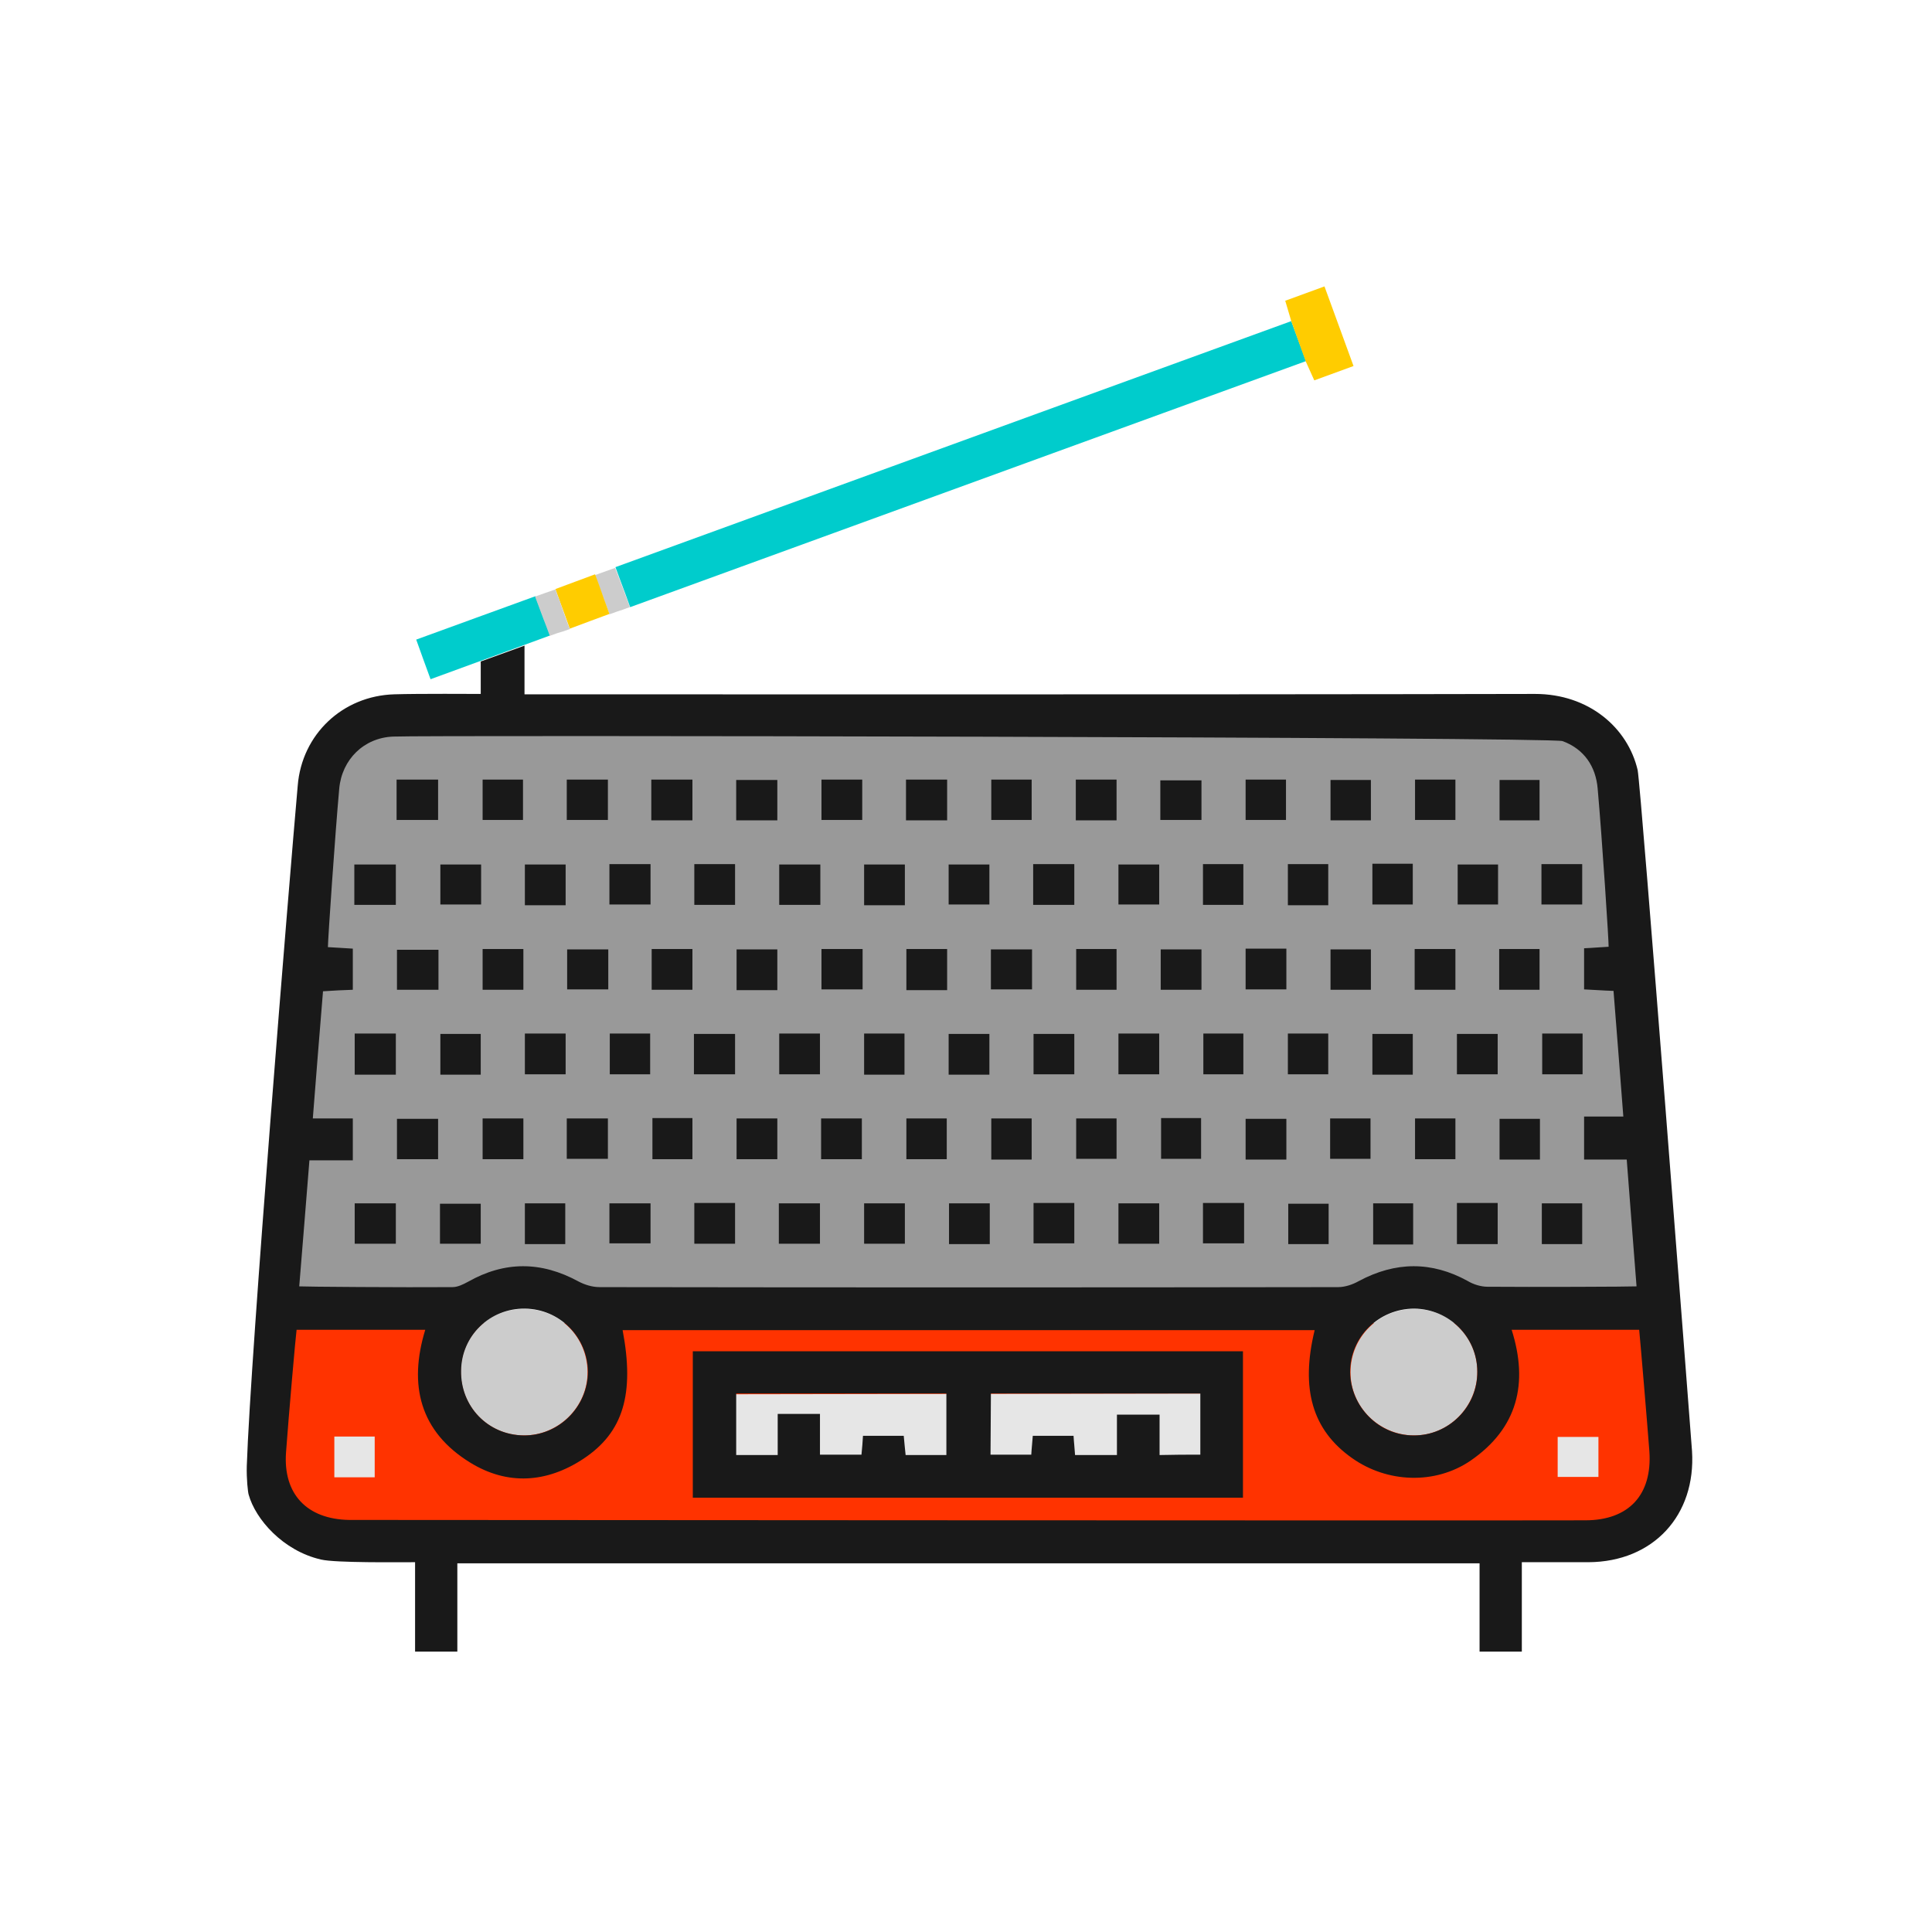
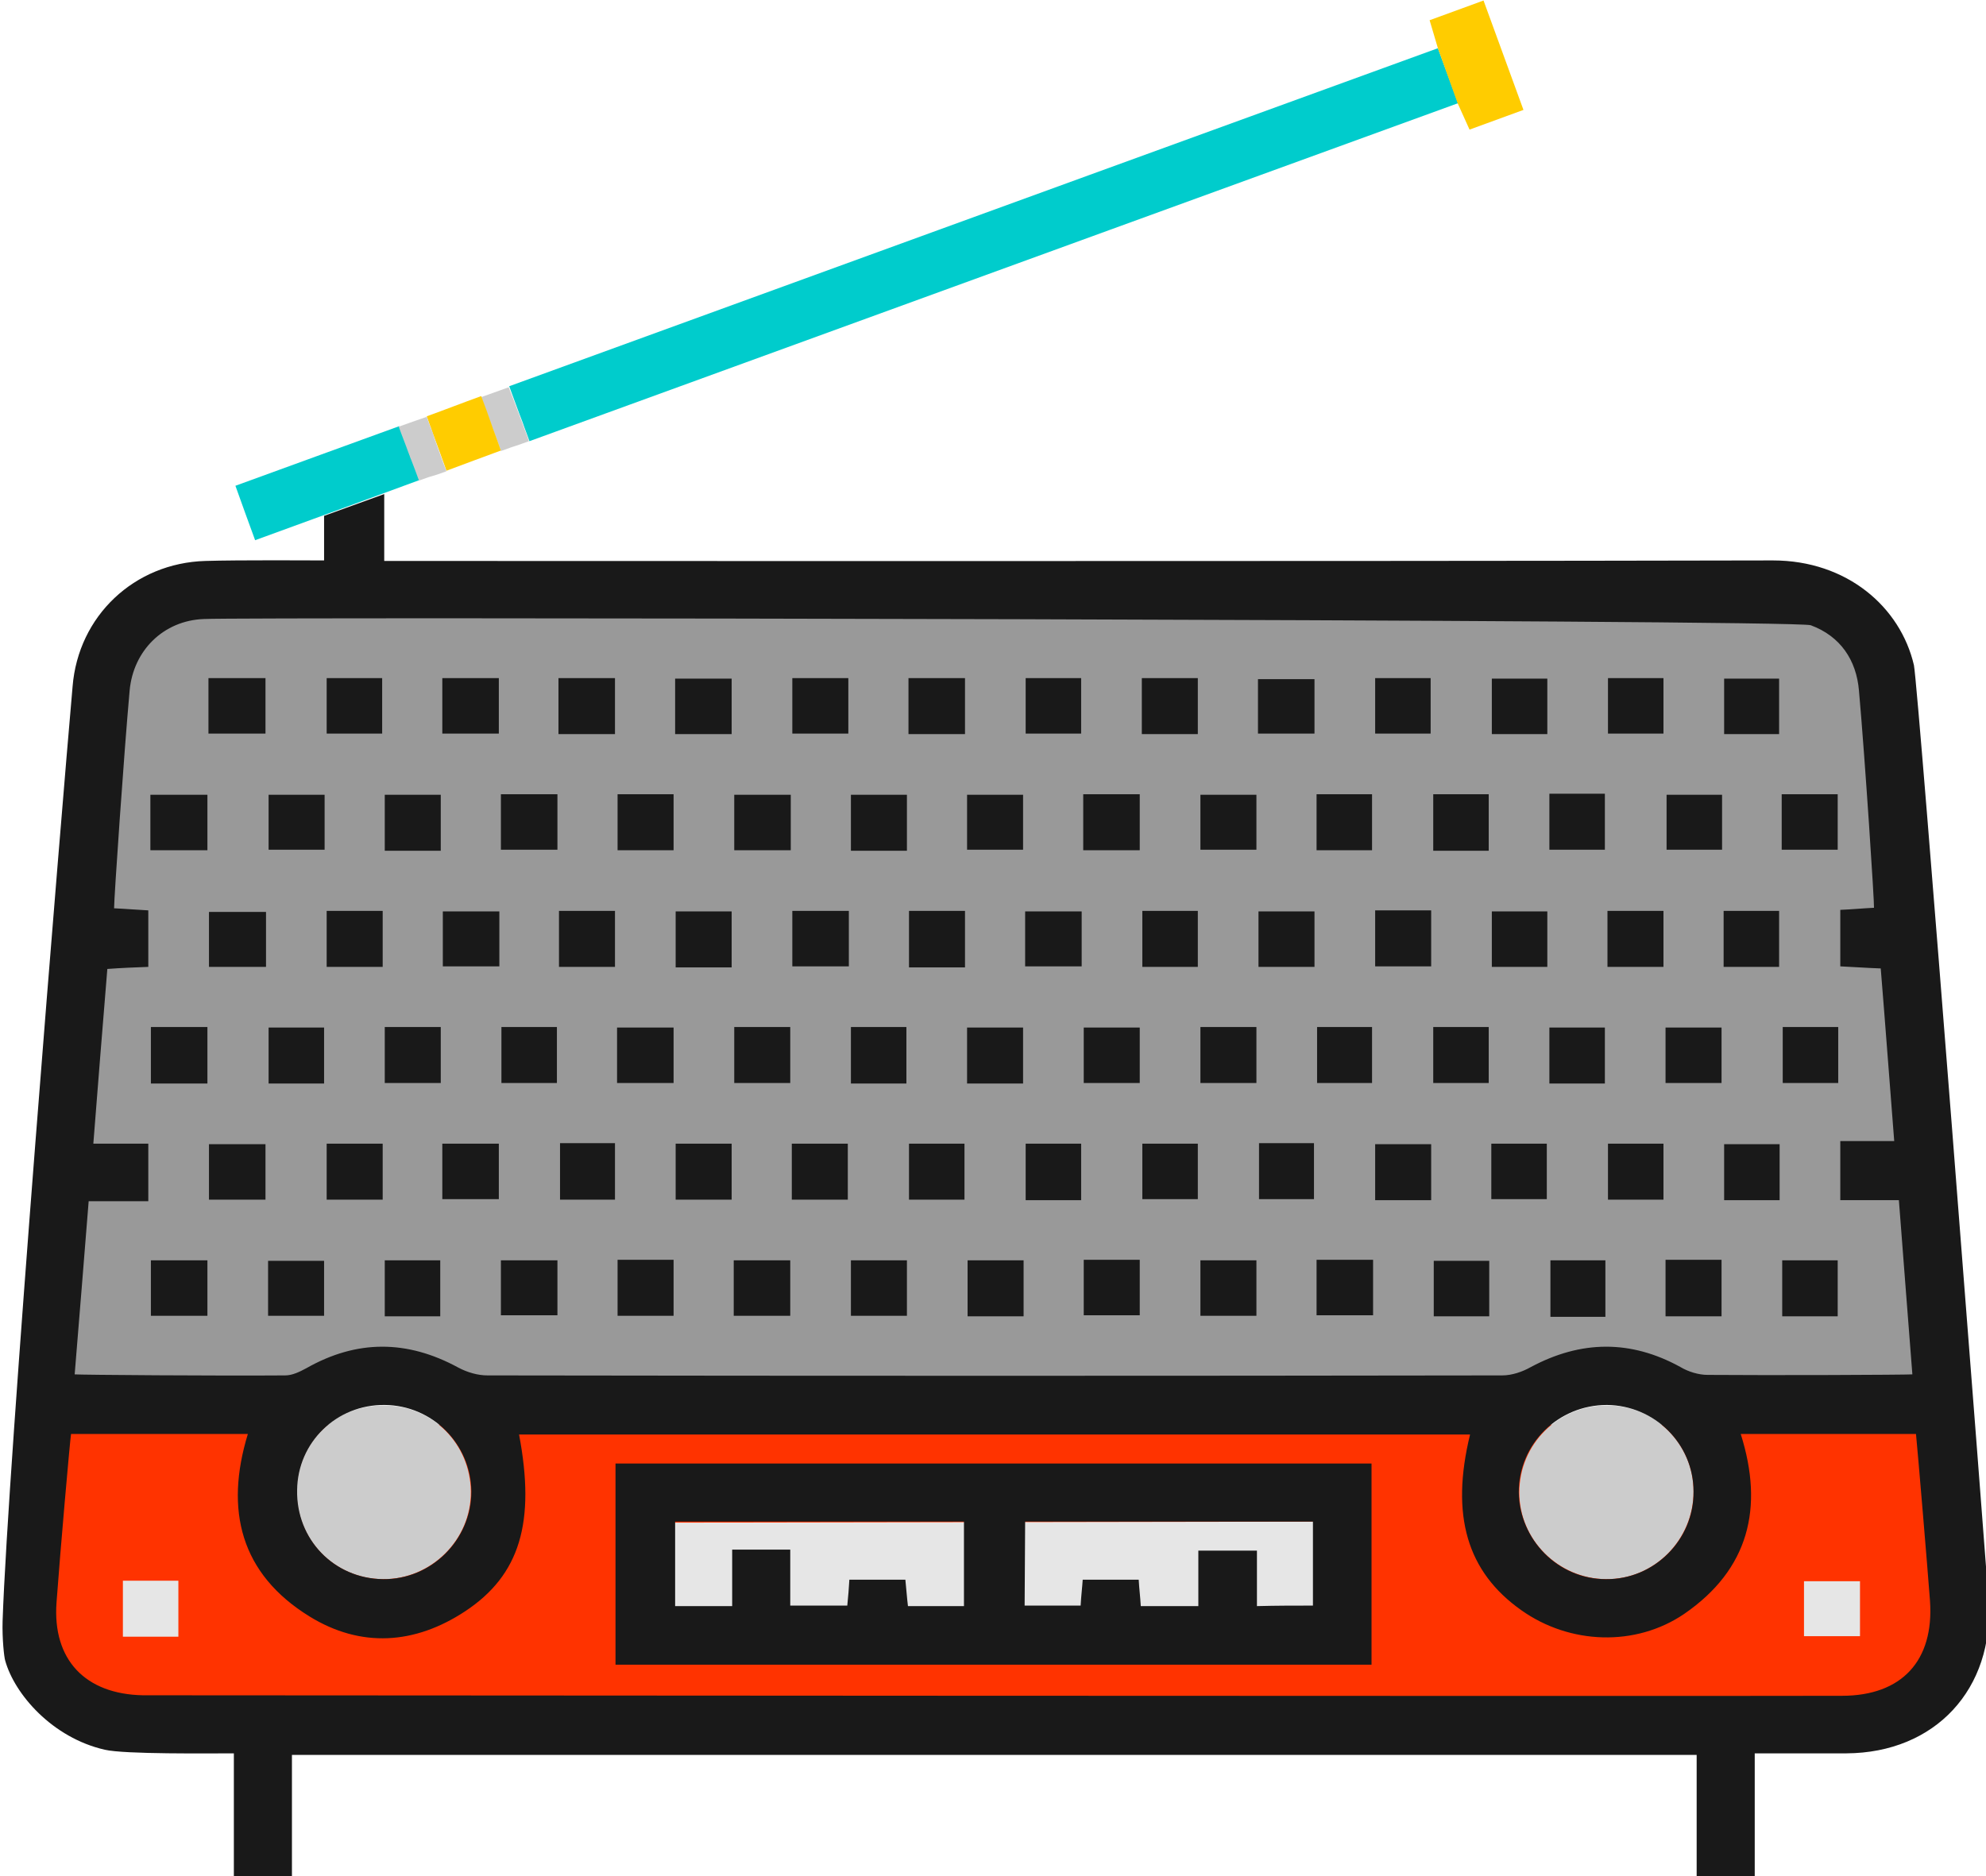
- <svg xmlns="http://www.w3.org/2000/svg" version="1.1" id="Calque_1" x="0px" y="0px" viewBox="0 0 512 512" style="enable-background:new 0 0 512 512;" xml:space="preserve">
+ <svg>
  <style type="text/css">
	.st0{fill:#FF3300;}
	.st1{fill:#999999;}
	.st2{fill:#CCCCCC;}
	.st3{fill:#E6E6E6;}
	.st4{fill:#00CCCC;}
	.st5{fill:#FFCC00;}
	.st6{fill:#191919;}
- 	.roll1,	.roll2,	.roll3,	.roll4 {visibility:hidden;}
+ 	.st7{display:none;fill:#191919;}
</style>
  <g id="rad">
-     <path id="fond_bandeau" class="st0" d="M440.7,385.2c0.8,12.4-5.5,19.8-17.3,19.8H89.1c-11.4-0.2-17.7-7.3-17-19.3 c0.7-10.5,2.7-33.8,2.9-35.1h362.9C438.3,354.9,440.2,377.9,440.7,385.2z" />
-     <path id="fond_enceinte" class="st1" d="M438.4,342.6c-1.5,0.1-363.8,0.1-364.8,0c0.9-11.4,9.8-123.3,10.9-135.9 c0.7-7.9,6.7-13.9,14.7-14.2c7.7-0.3,316.3,0.1,319.2,1.2c5.8,2.2,9,6.9,9.6,13C429.2,220.7,437.5,330.9,438.4,342.6L438.4,342.6z" />
+     <path id="fond_bandeau" class="st0" d="M375.8,309.4c0.8,12.4-5.5,19.8-17.3,19.8H24.2c-11.4-0.2-17.7-7.3-17-19.3   c0.7-10.5,2.7-33.8,2.9-35.1H373C373.4,279.1,375.3,302.1,375.8,309.4z" />
+     <path id="fond_enceinte" class="st1" d="M373.5,266.8c-1.5,0.1-363.8,0.1-364.8,0c0.9-11.4,9.8-123.3,10.9-135.9   c0.7-7.9,6.7-13.9,14.7-14.2c7.7-0.3,316.3,0.1,319.2,1.2c5.8,2.2,9,6.9,9.6,13C364.3,144.9,372.6,255.1,373.5,266.8L373.5,266.8z" />
    <g id="boutons">
-       <path id="RD" class="st2" d="M391.5,363.5c0,9.3-7.6,17-16.9,16.9c-9.2-0.1-16.7-7.6-16.7-16.7c0-9.3,7.5-16.9,17-16.8 C384,346.9,391.5,354.3,391.5,363.5z" />
-       <path id="RG" class="st2" d="M155.7,363.5c0.1,9.3-7.7,17-17,16.9c-9.4-0.1-16.7-7.7-16.6-17.1c0.1-9.3,7.5-16.5,16.9-16.4 C148.3,346.9,155.6,354.3,155.7,363.5z" />
-       <path id="CD" class="st3" d="M423.6,380.8v10.6h-10.8v-10.6H423.6z" />
-       <path id="CG" class="st3" d="M99.3,380.7v10.8H88.6v-10.8H99.3z" />
+       <path id="RD" class="st2" d="M326.6,287.7c0,9.3-7.6,17-16.9,16.9c-9.2-0.1-16.7-7.6-16.7-16.7c0-9.3,7.5-16.9,17-16.8    C319.1,271.1,326.6,278.5,326.6,287.7z" />
+       <path id="RG" class="st2" d="M90.8,287.7c0.1,9.3-7.7,17-17,16.9c-9.4-0.1-16.7-7.7-16.6-17.1c0.1-9.3,7.5-16.5,16.9-16.4    C83.4,271.1,90.7,278.5,90.8,287.7z" />
+       <path id="CD" class="st3" d="M358.7,305v10.6h-10.8V305H358.7z" />
+       <path id="CG" class="st3" d="M34.4,304.9v10.8H23.7v-10.8H34.4z" />
    </g>
    <g id="antenne">
-       <path id="base" class="st4" d="M144.3,164.4c0.5,1.3,1,2.6,1.5,4c-2.4,0.9-27,9.9-31.7,11.6c-1.3-3.5-2.5-6.9-3.8-10.5 c10.5-3.8,20.8-7.6,31.6-11.5c0.6,1.8,1.3,3.4,1.9,5.1C143.9,163.6,144.1,164,144.3,164.4L144.3,164.4z" />
-       <path id="sup_bague" class="st2" d="M165.6,157.3c0.4,1.2,0.9,2.3,1.3,3.6c-3.5,1.3-1.6,0.5-5.4,1.9c-0.3-1-0.7-1.9-1-2.8 c-0.3-0.8-0.6-1.6-0.9-2.4c-0.6-1.7-1.3-3.4-1.9-5.2c3.6-1.3,1.7-0.6,5.3-1.9C163.9,152.7,164.7,155,165.6,157.3L165.6,157.3z" />
-       <path id="bague" class="st5" d="M160.5,159.9c0.3,0.9,0.7,1.9,1,2.8c-3.5,1.3-6.8,2.5-10.5,3.9c-0.8-2.3-1.6-4.4-2.4-6.6 c-0.3-0.7-0.5-1.5-0.8-2.2c-0.2-0.6-0.4-1.1-0.6-1.7c3.6-1.3,6.9-2.6,10.5-3.9c0.7,1.8,1.3,3.5,1.9,5.2 C159.9,158.3,160.2,159.1,160.5,159.9L160.5,159.9z" />
-       <path id="inf_bague" class="st2" d="M148.6,160.1c0.8,2.2,1.5,4.3,2.4,6.6c-3.5,1.3-1.5,0.4-5.3,1.8c-0.5-1.4-1-2.7-1.5-4 c-0.2-0.4-0.3-0.9-0.5-1.3c-0.6-1.7-1.3-3.4-1.9-5.1c3.6-1.3,1.7-0.6,5.4-1.9c0.2,0.6,0.4,1.1,0.6,1.7 C148.1,158.6,148.4,159.3,148.6,160.1z" />
-       <path id="longe" class="st4" d="M342.2,85.1l3.9,10.6c0,0-119.3,43.4-179.1,65.2c-0.4-1.2-0.9-2.4-1.3-3.6c-0.9-2.3-1.7-4.6-2.6-7 C222.9,128.5,342.2,85.1,342.2,85.1z" />
-       <polygon id="embout" class="st5" points="351,75.9 340.6,79.7 342.2,85.1 346,95.7 348.3,100.8 358.7,97  " />
+       <path id="base" class="st4" d="M79.4,88.6c0.5,1.3,1,2.6,1.5,4c-2.4,0.9-27,9.9-31.7,11.6c-1.3-3.5-2.5-6.9-3.8-10.5    c10.5-3.8,20.8-7.6,31.6-11.5c0.6,1.8,1.3,3.4,1.9,5.1C79,87.8,79.2,88.2,79.4,88.6L79.4,88.6z" />
+       <path id="sup_bague" class="st2" d="M100.7,81.5c0.4,1.2,0.9,2.3,1.3,3.6c-3.5,1.3-1.6,0.5-5.4,1.9c-0.3-1-0.7-1.9-1-2.8    c-0.3-0.8-0.6-1.6-0.9-2.4c-0.6-1.7-1.3-3.4-1.9-5.2c3.6-1.3,1.7-0.6,5.3-1.9C99,76.9,99.8,79.2,100.7,81.5L100.7,81.5z" />
+       <path id="bague" class="st5" d="M95.6,84.1c0.3,0.9,0.7,1.9,1,2.8c-3.5,1.3-6.8,2.5-10.5,3.9c-0.8-2.3-1.6-4.4-2.4-6.6    c-0.3-0.7-0.5-1.5-0.8-2.2c-0.2-0.6-0.4-1.1-0.6-1.7c3.6-1.3,6.9-2.6,10.5-3.9c0.7,1.8,1.3,3.5,1.9,5.2    C95,82.5,95.3,83.3,95.6,84.1L95.6,84.1z" />
+       <path id="inf_bague" class="st2" d="M83.7,84.3c0.8,2.2,1.5,4.3,2.4,6.6c-3.5,1.3-1.5,0.4-5.3,1.8c-0.5-1.4-1-2.7-1.5-4    c-0.2-0.4-0.3-0.9-0.5-1.3c-0.6-1.7-1.3-3.4-1.9-5.1c3.6-1.3,1.7-0.6,5.4-1.9c0.2,0.6,0.4,1.1,0.6,1.7    C83.2,82.8,83.5,83.5,83.7,84.3z" />
+       <path id="longe" class="st4" d="M277.3,9.3l3.9,10.6c0,0-119.3,43.4-179.1,65.2c-0.4-1.2-0.9-2.4-1.3-3.6c-0.9-2.3-1.7-4.6-2.6-7    C158,52.7,277.3,9.3,277.3,9.3z" />
+       <polygon id="embout" class="st5" points="286.1,0.1 275.7,3.9 277.3,9.3 281.1,19.9 283.4,25 293.8,21.2   " />
    </g>
    <g id="ondulateur">
-       <path id="fond_onde" class="st3" d="M319.5,369.3v16.5L194.1,386v-16.5L319.5,369.3z" />
-       <path id="squelette_onde_0" class="st6 roll0" d="M329.4,358.1v38.8H183.6v-38.8H329.4z M195.1,369.3v16.3h11v-10.9h11.2v10.8h11   c0.2-1.9,0.3-3.4,0.4-5h10.8c0.2,1.9,0.3,3.5,0.5,5.1h10.8l0-16.3l11.8-0.2l-0.1,16.4h10.8c0.1-1.9,0.3-3.4,0.4-5h10.8   c0.1,1.8,0.3,3.3,0.4,5.1h11.1v-10.7h11.3v10.7c3.8-0.1,7.3-0.1,10.8-0.1l0,0v-16.2L195.1,369.3z" />
-       <path id="squelette_onde_1" class="st6 roll1" d="M329.4,358.1v38.8H183.6v-38.8H329.4z M195.1,369.3v16.3h6v-7.9h11.2v7.8h11   c0.2-1.9,0.3-6.4,0.4-8h10.8c0.2,1.9,0.3,6.5,0.5,8.1h10.8l0-13.3l11.8-0.2l-0.1,13.4h10.8c0.1-1.9,0.3-6.4,0.4-8h10.8   c0.1,1.8,0.3,6.3,0.4,8.1h11.1v-7.7h11.3v7.7c3.8-0.1,12.3-0.1,15.8-0.1l0,0v-16.2L195.1,369.3z" />
-       <path id="squelette_onde_2" class="st6 roll2" d="M329.4,358.1v38.8H183.6v-38.8H329.4z M195.1,369.3v16.3h3v-4.9h11.2v4.8h11   c0.2-1.9,0.3-9.4,0.4-11h10.8c0.2,1.9,0.3,9.5,0.5,11.1h10.8l0-7.3l11.8-0.2l-0.1,7.4h10.8c0.1-1.9,0.3-5.4,0.4-7h10.8   c0.1,1.8,0.3,5.3,0.4,7.1h11.1v-8.7h11.3v8.7c3.8-0.1,15.3-0.1,18.8-0.1l0,0v-16.2L195.1,369.3z" />
-       <path id="squelette_onde_3" class="st6 roll3" d="M329.4,358.1v38.8H183.6v-38.8H329.4z M195.1,369.3v16.3h15v-13.9h11.2v13.8h11   c0.2-1.9,0.3-1.4,0.4-3h10.8c0.2,1.9,0.3,1.5,0.5,3.1h10.8l0-10.3l11.8-0.2l-0.1,10.4h10.8c0.1-1.9,0.3-13.4,0.4-15h10.8   c0.1,1.8,0.3,13.3,0.4,15.1h11.1v-9.7h11.3v9.7c3.8-0.1,3.3-0.1,6.8-0.1l0,0v-16.2L195.1,369.3z" />
-       <path id="squelette_onde_4" class="st6 roll4" d="M329.4,358.1v38.8H183.6v-38.8H329.4z M195.1,369.3v16.3h20v-14.9h11.2v14.8h11   c0.2-1.9,0.3-4.4,0.4-6h10.8c0.2,1.9,0.3,4.5,0.5,6.1h10.8l0-1.3l11.8-0.2l-0.1,1.4h10.8c0.1-1.9,0.3-9.4,0.4-11h10.8   c0.1,1.8,0.3,9.3,0.4,11.1h11.1v-1.7h11.3v1.7c3.8-0.1-1.7-0.1,1.8-0.1l0,0v-16.2L195.1,369.3z" />
+       <path id="fond_onde" class="st3" d="M254.6,293.5V310l-125.4,0.2v-16.5L254.6,293.5z" />
+       <path id="squelette_onde_0" class="st6" d="M264.5,282.3v38.8H118.7v-38.8H264.5z M130.2,293.5v16.3h11v-10.9h11.2v10.8h11    c0.2-1.9,0.3-3.4,0.4-5h10.8c0.2,1.9,0.3,3.5,0.5,5.1h10.8v-16.3l11.8-0.2l-0.1,16.4h10.8c0.1-1.9,0.3-3.4,0.4-5h10.8    c0.1,1.8,0.3,3.3,0.4,5.1h11.1v-10.7h11.3v10.7c3.8-0.1,7.3-0.1,10.8-0.1l0,0v-16.2L130.2,293.5z" />
+       <path id="squelette_onde_1" class="st7" d="M264.5,282.3v38.8H118.7v-38.8H264.5z M130.2,293.5v16.3h6v-7.9h11.2v7.8h11    c0.2-1.9,0.3-6.4,0.4-8h10.8c0.2,1.9,0.3,6.5,0.5,8.1h10.8v-13.3l11.8-0.2l-0.1,13.4h10.8c0.1-1.9,0.3-6.4,0.4-8h10.8    c0.1,1.8,0.3,6.3,0.4,8.1h11.1v-7.7h11.3v7.7c3.8-0.1,12.3-0.1,15.8-0.1l0,0v-16.2L130.2,293.5z" />
+       <path id="squelette_onde_2" class="st7" d="M264.5,282.3v38.8H118.7v-38.8H264.5z M130.2,293.5v16.3h3v-4.9h11.2v4.8h11    c0.2-1.9,0.3-9.4,0.4-11h10.8c0.2,1.9,0.3,9.5,0.5,11.1h10.8v-7.3l11.8-0.2l-0.1,7.4h10.8c0.1-1.9,0.3-5.4,0.4-7h10.8    c0.1,1.8,0.3,5.3,0.4,7.1h11.1v-8.7h11.3v8.7c3.8-0.1,15.3-0.1,18.8-0.1l0,0v-16.2L130.2,293.5z" />
+       <path id="squelette_onde_3" class="st7" d="M264.5,282.3v38.8H118.7v-38.8H264.5z M130.2,293.5v16.3h15v-13.9h11.2v13.8h11    c0.2-1.9,0.3-1.4,0.4-3h10.8c0.2,1.9,0.3,1.5,0.5,3.1h10.8v-10.3l11.8-0.2l-0.1,10.4h10.8c0.1-1.9,0.3-13.4,0.4-15h10.8    c0.1,1.8,0.3,13.3,0.4,15.1h11.1v-9.7h11.3v9.7c3.8-0.1,3.3-0.1,6.8-0.1l0,0v-16.2L130.2,293.5z" />
+       <path id="squelette_onde_4" class="st7" d="M264.5,282.3v38.8H118.7v-38.8H264.5z M130.2,293.5v16.3h20v-14.9h11.2v14.8h11    c0.2-1.9,0.3-4.4,0.4-6h10.8c0.2,1.9,0.3,4.5,0.5,6.1h10.8v-1.3l11.8-0.2l-0.1,1.4h10.8c0.1-1.9,0.3-9.4,0.4-11h10.8    c0.1,1.8,0.3,9.3,0.4,11.1h11.1v-1.7h11.3v1.7c3.8-0.1-1.7-0.1,1.8-0.1l0,0v-16.2L130.2,293.5z" />
    </g>
-     <path id="squelette_all" class="st6" d="M448.4,384.5c1.1,17.1-10.3,29.4-27.4,29.5h-17.7v23.7h-11.2v-23.4H121.2v23.4H110V414  c-4.6,0-21.1,0.2-24.9-0.7C75,411,67.7,402.6,65.9,396.1c-0.2-0.6-0.6-4.2-0.5-7.6c1-29.8,11.3-155.4,13.5-180.3  c1.1-13.6,11.9-23.8,25.6-24.2c6.4-0.2,21.5-0.1,22.9-0.1v-8.6l11.6-4.2V184c1.9,0,180.3,0.1,267.8-0.1c14.3,0,24.6,9,27.2,20.2  C434.9,208.7,447.9,377.6,448.4,384.5L448.4,384.5z M420.1,402.9c11.6,0,17.8-6.8,17-18.3c-0.5-6.7-2.3-28.1-2.7-32.2h-33.8  c4.5,14.2,1.6,26.1-10.9,34.7c-9.4,6.4-22.1,5.9-31.4-0.7c-10.5-7.4-13.7-18.3-9.9-33.9H165c3.2,16.9,0.2,27.1-10.4,34.1  c-9.7,6.4-20.1,7.1-30,1c-13.3-8.2-16.4-20.5-11.9-35.2H78.6c-0.2,1.2-2.1,22.8-2.8,32.5c-0.8,11,5.5,17.7,16.7,17.9  C93.8,402.8,388.2,403,420.1,402.9L420.1,402.9z M433.7,340.9c-0.9-11.2-1.7-22.2-2.6-33.6h-11.3v-11.4h10.4  c-0.9-11.4-1.7-22.3-2.6-33.3c-2.9-0.1-5.4-0.3-7.8-0.4v-10.9c2.4-0.1,4.4-0.3,6.5-0.4c0.1-0.6-1.7-28.4-2.9-41.9  c-0.5-5.9-3.6-10.5-9.3-12.6c-2.8-1.1-302.4-1.6-309.9-1.2c-7.8,0.3-13.6,6.1-14.3,13.8c-1.1,12.2-3,40-3,42  c2.3,0.1,4.5,0.3,6.6,0.4v10.9c-2.7,0.1-5.2,0.2-7.9,0.4c-0.9,11.1-1.8,22-2.7,33.7h10.6v11.1H82c-0.9,11.4-1.8,22.3-2.7,33.4  c1,0.1,27.8,0.3,40.6,0.2c1.4,0,2.8-0.7,4.1-1.4c9.7-5.5,19.4-5.5,29.3-0.1c1.7,0.9,3.7,1.5,5.6,1.5c65.2,0.1,130.5,0.1,195.7,0  c1.9,0,3.9-0.7,5.5-1.6c9.7-5.2,19.3-5.3,28.9,0c1.5,0.9,3.5,1.5,5.2,1.5C406.1,341.1,432.2,341,433.7,340.9L433.7,340.9z   M374.6,380.4c9.3,0.1,17-7.6,16.9-16.9c0-9.2-7.5-16.6-16.7-16.7c-9.4,0-17,7.5-17,16.8C357.9,372.8,365.4,380.4,374.6,380.4  L374.6,380.4z M138.8,380.4c9.3,0.1,17-7.6,17-16.9c-0.1-9.2-7.5-16.6-16.7-16.7c-9.3-0.1-16.8,7.2-16.9,16.4  C122,372.7,129.3,380.3,138.8,380.4z" />
+     <path id="squelette_all" class="st6" d="M383.5,308.7c1.1,17.1-10.3,29.4-27.4,29.5h-17.7v23.7h-11.2v-23.4H56.3v23.4H45.1v-23.7   c-4.6,0-21.1,0.2-24.9-0.7C10.1,335.2,2.8,326.8,1,320.3c-0.2-0.6-0.6-4.2-0.5-7.6c1-29.8,11.3-155.4,13.5-180.3   c1.1-13.6,11.9-23.8,25.6-24.2c6.4-0.2,21.5-0.1,22.9-0.1v-8.6l11.6-4.2v12.9c1.9,0,180.3,0.1,267.8-0.1c14.3,0,24.6,9,27.2,20.2   C370,132.9,383,301.8,383.5,308.7L383.5,308.7z M355.2,327.1c11.6,0,17.8-6.8,17-18.3c-0.5-6.7-2.3-28.1-2.7-32.2h-33.8   c4.5,14.2,1.6,26.1-10.9,34.7c-9.4,6.4-22.1,5.9-31.4-0.7c-10.5-7.4-13.7-18.3-9.9-33.9H100.1c3.2,16.9,0.2,27.1-10.4,34.1   c-9.7,6.4-20.1,7.1-30,1c-13.3-8.2-16.4-20.5-11.9-35.2H13.7c-0.2,1.2-2.1,22.8-2.8,32.5c-0.8,11,5.5,17.7,16.7,17.9   C28.9,327,323.3,327.2,355.2,327.1L355.2,327.1z M368.8,265.1c-0.9-11.2-1.7-22.2-2.6-33.6h-11.3v-11.4h10.4   c-0.9-11.4-1.7-22.3-2.6-33.3c-2.9-0.1-5.4-0.3-7.8-0.4v-10.9c2.4-0.1,4.4-0.3,6.5-0.4c0.1-0.6-1.7-28.4-2.9-41.9   c-0.5-5.9-3.6-10.5-9.3-12.6c-2.8-1.1-302.4-1.6-309.9-1.2c-7.8,0.3-13.6,6.1-14.3,13.8c-1.1,12.2-3,40-3,42   c2.3,0.1,4.5,0.3,6.6,0.4v10.9c-2.7,0.1-5.2,0.2-7.9,0.4c-0.9,11.1-1.8,22-2.7,33.7h10.6v11.1H17.1c-0.9,11.4-1.8,22.3-2.7,33.4   c1,0.1,27.8,0.3,40.6,0.2c1.4,0,2.8-0.7,4.1-1.4c9.7-5.5,19.4-5.5,29.3-0.1c1.7,0.9,3.7,1.5,5.6,1.5c65.2,0.1,130.5,0.1,195.7,0   c1.9,0,3.9-0.7,5.5-1.6c9.7-5.2,19.3-5.3,28.9,0c1.5,0.9,3.5,1.5,5.2,1.5C341.2,265.3,367.3,265.2,368.8,265.1L368.8,265.1z    M309.7,304.6c9.3,0.1,17-7.6,16.9-16.9c0-9.2-7.5-16.6-16.7-16.7c-9.4,0-17,7.5-17,16.8C293,297,300.5,304.6,309.7,304.6   L309.7,304.6z M73.9,304.6c9.3,0.1,17-7.6,17-16.9c-0.1-9.2-7.5-16.6-16.7-16.7c-9.3-0.1-16.8,7.2-16.9,16.4   C57.1,296.9,64.4,304.5,73.9,304.6z" />
    <g id="squelette_enceinte">
-       <path class="st6" d="M419.4,273.9v10.8h-10.7v-10.8H419.4z" />
-       <path class="st6" d="M419.3,318.9v10.8h-10.7v-10.8H419.3z" />
-       <path class="st6" d="M419.3,229v10.7h-10.8V229H419.3z" />
-       <path class="st6" d="M408.1,296.5v10.8h-10.7v-10.8H408.1z" />
-       <path class="st6" d="M408,251.5v10.8h-10.7v-10.8L408,251.5L408,251.5z" />
-       <path class="st6" d="M408,206.7v10.7h-10.6v-10.7H408z" />
-       <path class="st6" d="M397,229.1v10.6h-10.7v-10.6H397z" />
-       <path class="st6" d="M396.9,318.8v10.9h-10.8v-10.9H396.9z" />
-       <path class="st6" d="M396.9,274v10.7h-10.8V274H396.9z" />
-       <path class="st6" d="M385.7,251.5v10.8h-10.8v-10.8L385.7,251.5L385.7,251.5z" />
-       <path class="st6" d="M385.7,206.6v10.7H375v-10.7H385.7z" />
-       <path class="st6" d="M385.7,296.4v10.8H375v-10.8H385.7z" />
-       <path class="st6" d="M374.5,318.9v10.9h-10.6v-10.9H374.5z" />
-       <path class="st6" d="M374.4,274v10.8h-10.7V274H374.4z" />
-       <path class="st6" d="M374.4,228.9v10.8h-10.7v-10.8H374.4z" />
-       <path class="st6" d="M352,229v10.9h-10.7V229H352z" />
-       <path class="st6" d="M363.3,206.7v10.7h-10.7v-10.7H363.3z" />
-       <path class="st6" d="M363.3,251.6v10.7h-10.7v-10.7L363.3,251.6L363.3,251.6z" />
-       <path class="st6" d="M363.2,296.4v10.7h-10.7v-10.7H363.2z" />
-       <path class="st6" d="M352.1,319v10.7h-10.7V319H352.1z" />
-       <path class="st6" d="M352,273.9v10.8h-10.7v-10.8H352z" />
-       <path class="st6" d="M340.9,251.4v10.8h-10.8v-10.8L340.9,251.4L340.9,251.4z" />
-       <path class="st6" d="M340.9,296.5v10.8h-10.8v-10.8H340.9z" />
-       <path class="st6" d="M340.8,206.6v10.7h-10.7v-10.7H340.8z" />
-       <path class="st6" d="M329.7,318.8v10.7h-10.9v-10.7H329.7z" />
-       <path class="st6" d="M329.5,229v10.8h-10.7V229H329.5z" />
-       <path class="st6" d="M329.5,273.9v10.8h-10.6v-10.8H329.5z" />
-       <path class="st6" d="M318.4,206.8v10.5h-10.9v-10.5H318.4z" />
-       <path class="st6" d="M318.4,251.6v10.7h-10.8v-10.7L318.4,251.6L318.4,251.6z" />
-       <path class="st6" d="M318.3,296.3v10.8h-10.6v-10.8H318.3z" />
-       <path class="st6" d="M307.2,318.9v10.7h-10.8v-10.7H307.2z" />
-       <path class="st6" d="M307.2,229.1v10.6h-10.8v-10.6H307.2z" />
-       <path class="st6" d="M307.2,273.9v10.8h-10.8v-10.8H307.2z" />
-       <path class="st6" d="M295.9,251.5v10.8h-10.7v-10.8L295.9,251.5L295.9,251.5z" />
-       <path class="st6" d="M295.9,296.4v10.7h-10.7v-10.7H295.9z" />
-       <path class="st6" d="M295.9,206.6v10.8h-10.8v-10.8H295.9z" />
-       <path class="st6" d="M284.7,229v10.8h-10.9V229H284.7z" />
-       <path class="st6" d="M284.7,274v10.7h-10.8V274H284.7z" />
-       <path class="st6" d="M284.7,318.8v10.7h-10.8v-10.7H284.7z" />
-       <path class="st6" d="M273.5,251.6v10.6h-10.9v-10.6H273.5z" />
-       <path class="st6" d="M273.4,296.4v10.9h-10.7v-10.9H273.4z" />
-       <path class="st6" d="M273.4,206.6v10.7h-10.7v-10.7H273.4z" />
-       <path class="st6" d="M262.3,318.9v10.8h-10.8v-10.8H262.3z" />
-       <path class="st6" d="M262.2,274v10.8h-10.8V274H262.2z" />
-       <path class="st6" d="M262.2,229.1v10.6h-10.8v-10.6H262.2z" />
-       <path class="st6" d="M251,251.5v10.9h-10.8v-10.9H251z" />
-       <path class="st6" d="M251,206.6v10.8h-10.9v-10.8H251z" />
-       <path class="st6" d="M250.9,296.4v10.8h-10.7v-10.8H250.9z" />
-       <path class="st6" d="M239.8,318.9v10.7H229v-10.7H239.8z" />
-       <path class="st6" d="M239.8,229.1v10.8H229v-10.8H239.8z" />
-       <path class="st6" d="M239.7,273.9v10.9H229v-10.9H239.7z" />
-       <path class="st6" d="M228.6,251.5v10.7h-10.9v-10.7L228.6,251.5L228.6,251.5z" />
-       <path class="st6" d="M228.5,206.6v10.7h-10.8v-10.7H228.5z" />
-       <path class="st6" d="M228.4,296.4v10.8h-10.8v-10.8H228.4z" />
-       <path class="st6" d="M217.4,229.1v10.7h-10.9v-10.7H217.4z" />
-       <path class="st6" d="M217.3,273.9v10.8h-10.8v-10.8H217.3z" />
-       <path class="st6" d="M217.3,318.9v10.7h-10.9v-10.7H217.3z" />
-       <path class="st6" d="M206,251.6v10.8h-10.8v-10.8L206,251.6L206,251.6z" />
-       <path class="st6" d="M206,206.7v10.7h-10.9v-10.7H206z" />
-       <path class="st6" d="M206,296.4v10.8h-10.8v-10.8H206z" />
-       <path class="st6" d="M194.8,229v10.8H184V229H194.8z" />
-       <path class="st6" d="M194.8,274v10.7h-10.9V274H194.8z" />
-       <path class="st6" d="M194.8,318.8v10.8H184v-10.8H194.8z" />
-       <path class="st6" d="M183.5,206.6v10.8h-10.9v-10.8H183.5z" />
-       <path class="st6" d="M183.5,251.5v10.8h-10.8v-10.8L183.5,251.5L183.5,251.5z" />
-       <path class="st6" d="M183.5,296.3v10.9h-10.6v-10.9H183.5z" />
-       <path class="st6" d="M172.4,318.9v10.6h-10.9v-10.6H172.4z" />
-       <path class="st6" d="M172.4,229v10.7h-10.9V229H172.4z" />
-       <path class="st6" d="M172.3,273.9v10.8h-10.7v-10.8H172.3z" />
-       <path class="st6" d="M161.2,251.6v10.6h-10.9v-10.6H161.2z" />
-       <path class="st6" d="M161.1,206.6v10.7h-10.9v-10.7H161.1z" />
-       <path class="st6" d="M161.1,296.4v10.7h-10.9v-10.7H161.1z" />
-       <path class="st6" d="M149.9,273.9v10.8h-10.8v-10.8H149.9z" />
-       <path class="st6" d="M149.9,229.1v10.8h-10.8v-10.8H149.9z" />
-       <path class="st6" d="M149.8,318.9v10.8h-10.7v-10.8H149.8z" />
-       <path class="st6" d="M138.7,251.5v10.8h-10.8v-10.8L138.7,251.5L138.7,251.5z" />
-       <path class="st6" d="M138.7,296.4v10.8h-10.8v-10.8H138.7z" />
-       <path class="st6" d="M138.6,206.6v10.7h-10.7v-10.7H138.6z" />
-       <path class="st6" d="M127.5,229.1v10.6h-10.8v-10.6H127.5z" />
-       <path class="st6" d="M127.4,319v10.6h-10.8V319H127.4z" />
-       <path class="st6" d="M127.4,274v10.8h-10.7V274H127.4z" />
-       <path class="st6" d="M116.2,251.7v10.6h-11v-10.6L116.2,251.7L116.2,251.7z" />
-       <path class="st6" d="M116.1,206.6v10.7h-11v-10.7H116.1z" />
-       <path class="st6" d="M116.1,296.5v10.7h-10.9v-10.7H116.1z" />
-       <path class="st6" d="M104.9,273.9v10.9H94v-10.9H104.9z" />
-       <path class="st6" d="M104.9,318.9v10.7H94v-10.7H104.9z" />
-       <path class="st6" d="M104.9,229.1v10.7h-11v-10.7H104.9z" />
+       <path class="st6" d="M354.5,198.1v10.8h-10.7v-10.8H354.5z" />
+       <path class="st6" d="M354.4,243.1v10.8h-10.7v-10.8H354.4z" />
+       <path class="st6" d="M354.4,153.2v10.7h-10.8v-10.7H354.4z" />
+       <path class="st6" d="M343.2,220.7v10.8h-10.7v-10.8H343.2z" />
+       <path class="st6" d="M343.1,175.7v10.8h-10.7v-10.8L343.1,175.7L343.1,175.7z" />
+       <path class="st6" d="M343.1,130.9v10.7h-10.6v-10.7H343.1z" />
+       <path class="st6" d="M332.1,153.3v10.6h-10.7v-10.6H332.1z" />
+       <path class="st6" d="M332,243v10.9h-10.8V243H332z" />
+       <path class="st6" d="M332,198.2v10.7h-10.8v-10.7H332z" />
+       <path class="st6" d="M320.8,175.7v10.8H310v-10.8L320.8,175.7L320.8,175.7z" />
+       <path class="st6" d="M320.8,130.8v10.7h-10.7v-10.7H320.8z" />
+       <path class="st6" d="M320.8,220.6v10.8h-10.7v-10.8H320.8z" />
+       <path class="st6" d="M309.6,243.1V254H299v-10.9H309.6z" />
+       <path class="st6" d="M309.5,198.2V209h-10.7v-10.8H309.5z" />
+       <path class="st6" d="M309.5,153.1v10.8h-10.7v-10.8H309.5z" />
+       <path class="st6" d="M287.1,153.2v10.9h-10.7v-10.9H287.1z" />
+       <path class="st6" d="M298.4,130.9v10.7h-10.7v-10.7H298.4z" />
+       <path class="st6" d="M298.4,175.8v10.7h-10.7v-10.7L298.4,175.8L298.4,175.8z" />
+       <path class="st6" d="M298.3,220.6v10.7h-10.7v-10.7H298.3z" />
+       <path class="st6" d="M287.2,243.2v10.7h-10.7v-10.7H287.2z" />
+       <path class="st6" d="M287.1,198.1v10.8h-10.7v-10.8H287.1z" />
+       <path class="st6" d="M276,175.6v10.8h-10.8v-10.8L276,175.6L276,175.6z" />
+       <path class="st6" d="M276,220.7v10.8h-10.8v-10.8H276z" />
+       <path class="st6" d="M275.9,130.8v10.7h-10.7v-10.7H275.9z" />
+       <path class="st6" d="M264.8,243v10.7h-10.9V243H264.8z" />
+       <path class="st6" d="M264.6,153.2V164h-10.7v-10.8H264.6z" />
+       <path class="st6" d="M264.6,198.1v10.8H254v-10.8H264.6z" />
+       <path class="st6" d="M253.5,131v10.5h-10.9V131H253.5z" />
+       <path class="st6" d="M253.5,175.8v10.7h-10.8v-10.7L253.5,175.8L253.5,175.8z" />
+       <path class="st6" d="M253.4,220.5v10.8h-10.6v-10.8H253.4z" />
+       <path class="st6" d="M242.3,243.1v10.7h-10.8v-10.7H242.3z" />
+       <path class="st6" d="M242.3,153.3v10.6h-10.8v-10.6H242.3z" />
+       <path class="st6" d="M242.3,198.1v10.8h-10.8v-10.8H242.3z" />
+       <path class="st6" d="M231,175.7v10.8h-10.7v-10.8L231,175.7L231,175.7z" />
+       <path class="st6" d="M231,220.6v10.7h-10.7v-10.7H231z" />
+       <path class="st6" d="M231,130.8v10.8h-10.8v-10.8H231z" />
+       <path class="st6" d="M219.8,153.2V164h-10.9v-10.8H219.8z" />
+       <path class="st6" d="M219.8,198.2v10.7H209v-10.7H219.8z" />
+       <path class="st6" d="M219.8,243v10.7H209V243H219.8z" />
+       <path class="st6" d="M208.6,175.8v10.6h-10.9v-10.6H208.6z" />
+       <path class="st6" d="M208.5,220.6v10.9h-10.7v-10.9H208.5z" />
+       <path class="st6" d="M208.5,130.8v10.7h-10.7v-10.7H208.5z" />
+       <path class="st6" d="M197.4,243.1v10.8h-10.8v-10.8H197.4z" />
+       <path class="st6" d="M197.3,198.2V209h-10.8v-10.8H197.3z" />
+       <path class="st6" d="M197.3,153.3v10.6h-10.8v-10.6H197.3z" />
+       <path class="st6" d="M186.1,175.7v10.9h-10.8v-10.9H186.1z" />
+       <path class="st6" d="M186.1,130.8v10.8h-10.9v-10.8H186.1z" />
+       <path class="st6" d="M186,220.6v10.8h-10.7v-10.8H186z" />
+       <path class="st6" d="M174.9,243.1v10.7h-10.8v-10.7H174.9z" />
+       <path class="st6" d="M174.9,153.3v10.8h-10.8v-10.8H174.9z" />
+       <path class="st6" d="M174.8,198.1V209h-10.7v-10.9H174.8z" />
+       <path class="st6" d="M163.7,175.7v10.7h-10.9v-10.7L163.7,175.7L163.7,175.7z" />
+       <path class="st6" d="M163.6,130.8v10.7h-10.8v-10.7H163.6z" />
+       <path class="st6" d="M163.5,220.6v10.8h-10.8v-10.8H163.5z" />
+       <path class="st6" d="M152.5,153.3V164h-10.9v-10.7H152.5z" />
+       <path class="st6" d="M152.4,198.1v10.8h-10.8v-10.8H152.4z" />
+       <path class="st6" d="M152.4,243.1v10.7h-10.9v-10.7H152.4z" />
+       <path class="st6" d="M141.1,175.8v10.8h-10.8v-10.8L141.1,175.8L141.1,175.8z" />
+       <path class="st6" d="M141.1,130.9v10.7h-10.9v-10.7H141.1z" />
+       <path class="st6" d="M141.1,220.6v10.8h-10.8v-10.8H141.1z" />
+       <path class="st6" d="M129.9,153.2V164h-10.8v-10.8H129.9z" />
+       <path class="st6" d="M129.9,198.2v10.7H119v-10.7H129.9z" />
+       <path class="st6" d="M129.9,243v10.8h-10.8V243H129.9z" />
+       <path class="st6" d="M118.6,130.8v10.8h-10.9v-10.8H118.6z" />
+       <path class="st6" d="M118.6,175.7v10.8h-10.8v-10.8L118.6,175.7L118.6,175.7z" />
+       <path class="st6" d="M118.6,220.5v10.9H108v-10.9H118.6z" />
+       <path class="st6" d="M107.5,243.1v10.6H96.6v-10.6H107.5z" />
+       <path class="st6" d="M107.5,153.2v10.7H96.6v-10.7H107.5z" />
+       <path class="st6" d="M107.4,198.1v10.8H96.7v-10.8H107.4z" />
+       <path class="st6" d="M96.3,175.8v10.6H85.4v-10.6H96.3z" />
+       <path class="st6" d="M96.2,130.8v10.7H85.3v-10.7H96.2z" />
+       <path class="st6" d="M96.2,220.6v10.7H85.3v-10.7H96.2z" />
+       <path class="st6" d="M85,198.1v10.8H74.2v-10.8H85z" />
+       <path class="st6" d="M85,153.3v10.8H74.2v-10.8H85z" />
+       <path class="st6" d="M84.9,243.1v10.8H74.2v-10.8H84.9z" />
+       <path class="st6" d="M73.8,175.7v10.8H63v-10.8L73.8,175.7L73.8,175.7z" />
+       <path class="st6" d="M73.8,220.6v10.8H63v-10.8H73.8z" />
+       <path class="st6" d="M73.7,130.8v10.7H63v-10.7H73.7z" />
+       <path class="st6" d="M62.6,153.3v10.6H51.8v-10.6H62.6z" />
+       <path class="st6" d="M62.5,243.2v10.6H51.7v-10.6H62.5z" />
+       <path class="st6" d="M62.5,198.2V209H51.8v-10.8H62.5z" />
+       <path class="st6" d="M51.3,175.9v10.6h-11v-10.6L51.3,175.9L51.3,175.9z" />
+       <path class="st6" d="M51.2,130.8v10.7h-11v-10.7H51.2z" />
+       <path class="st6" d="M51.2,220.7v10.7H40.3v-10.7H51.2z" />
+       <path class="st6" d="M40,198.1V209H29.1v-10.9H40z" />
+       <path class="st6" d="M40,243.1v10.7H29.1v-10.7H40z" />
+       <path class="st6" d="M40,153.3V164H29v-10.7H40z" />
    </g>
  </g>
</svg>
